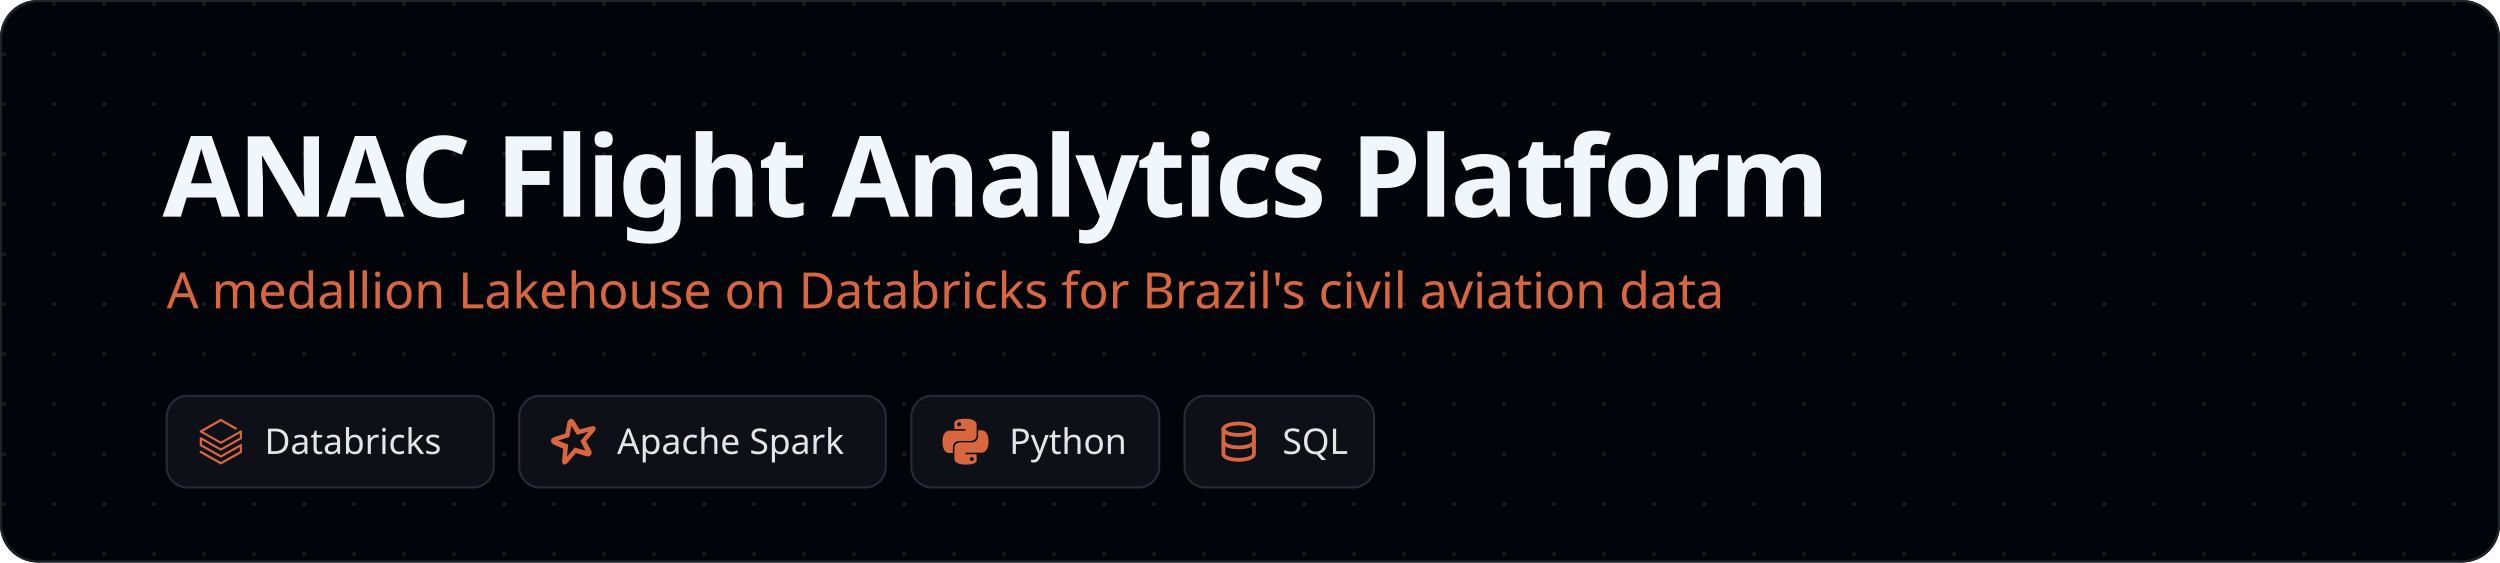
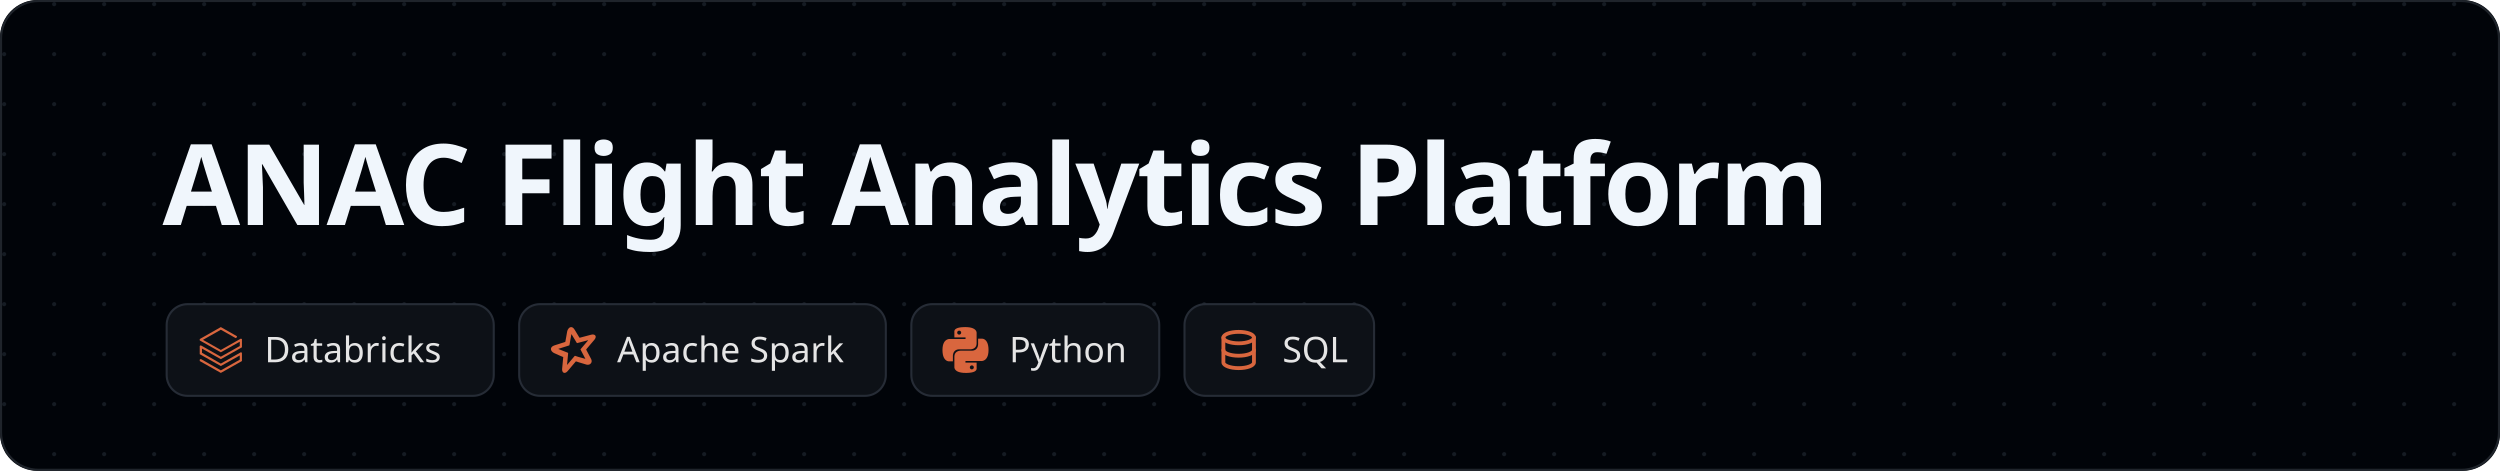
- <svg xmlns="http://www.w3.org/2000/svg" width="1200" height="270" viewBox="0 0 1200 270" role="img" aria-label="ANAC Flight Analytics Platform. A medallion Lakehouse on Databricks for Brazil's civil aviation data.">
+ <svg xmlns="http://www.w3.org/2000/svg" width="1200" height="226" viewBox="0 0 1200 226" role="img" aria-label="ANAC Flight Analytics Platform. A medallion Lakehouse on Databricks for Brazil's civil aviation data.">
  <style>
  .sans { font-family: -apple-system, BlinkMacSystemFont, 'Segoe UI', 'Noto Sans', Helvetica, Arial, sans-serif; } .mono { font-family: ui-monospace, SFMono-Regular, 'SF Mono', Menlo, Consolas, 'Liberation Mono', monospace; }
</style>
  <defs>
    <pattern id="grid" width="24" height="24" patternUnits="userSpaceOnUse">
      <circle cx="2" cy="2" r="1" fill="#151B23" />
    </pattern>
  </defs>
-   <rect width="1200" height="270" rx="18" fill="#010409" />
-   <rect width="1200" height="270" rx="18" fill="url(#grid)" />
-   <rect x=".5" y=".5" width="1199" height="269" rx="18" fill="none" stroke="#1F242B" />
-   <text x="78" y="104" class="sans" font-size="54" font-weight="700" fill="#F0F6FC" letter-spacing="-1.2">ANAC Flight Analytics Platform</text>
-   <text x="80" y="148" class="sans" font-size="24" fill="#D9663E">A medallion Lakehouse on Databricks for Brazil's civil aviation data</text>
+   <rect width="1200" height="226" rx="18" fill="#010409" />
+   <rect width="1200" height="226" rx="18" fill="url(#grid)" />
+   <rect x=".5" y=".5" width="1199" height="225" rx="18" fill="none" stroke="#1F242B" />
+   <text x="78" y="108" class="sans" font-size="54" font-weight="700" fill="#F0F6FC" letter-spacing="-1.2">ANAC Flight Analytics Platform</text>
  <g>
-     <rect x="80" y="190" width="157" height="44" rx="10" fill="#0D1117" stroke="#262C36" />
-     <svg x="95" y="201.0" width="22" height="22" viewBox="0 0 24 24">
+     <rect x="80" y="146" width="157" height="44" rx="10" fill="#0D1117" stroke="#262C36" />
+     <svg x="95" y="157.0" width="22" height="22" viewBox="0 0 24 24">
      <path fill="#D9663E" d="M.95 14.184L12 20.403l9.919-5.55v2.21L12 22.662l-10.484-5.96-.565.308v.77L12 24l11.05-6.218v-4.317l-.515-.309L12 19.118l-9.867-5.653v-2.21L12 16.805l11.05-6.218V6.32l-.515-.308L12 11.974 2.647 6.681 12 1.388l7.76 4.368.668-.411v-.566L12 0 .95 6.27v.72L12 13.207l9.919-5.55v2.26L12 15.52 1.516 9.56l-.565.308Z" />
    </svg>
-     <text x="127" y="217.9" class="sans" font-size="17" fill="#E5E5E5">Databricks</text>
+     <text x="127" y="173.9" class="sans" font-size="17" fill="#E5E5E5">Databricks</text>
  </g>
  <g>
-     <rect x="249.2" y="190" width="176" height="44" rx="10" fill="#0D1117" stroke="#262C36" />
-     <svg x="264.2" y="201.0" width="22" height="22" viewBox="0 0 24 24">
+     <rect x="249.2" y="146" width="176" height="44" rx="10" fill="#0D1117" stroke="#262C36" />
+     <svg x="264.2" y="157.0" width="22" height="22" viewBox="0 0 24 24">
      <path fill="#D9663E" d="M10.812 0c-.425.013-.845.215-1.196.605a3.593 3.593 0 00-.493.722c-.355.667-.425 1.415-.556 2.143a551.9 551.9 0 00-.726 4.087c-.027.16-.096.227-.244.273C5.83 8.386 4.06 8.94 2.3 9.514c-.387.125-.773.289-1.114.506-1.042.665-1.196 1.753-.415 2.71.346.422.79.715 1.284.936 1.1.49 2.202.976 3.3 1.47.019.01.036.013.053.019h-.004l1.306.535c0 .023.002.045 0 .073-.2 2.03-.39 4.063-.58 6.095-.04.419-.012.831.134 1.23.317.87 1.065 1.148 1.881.701.372-.204.666-.497.937-.818 1.372-1.623 2.746-3.244 4.113-4.872.111-.133.205-.15.363-.098.349.117.697.231 1.045.347h.001c.02.012.045.02.073.03l.142.042c1.248.416 2.68.775 3.929 1.19.4.132.622.164 1.045.098.311-.048.592-.062.828-.236.602-.33.995-.957.988-1.682-.005-.427-.154-.813-.35-1.186-.82-1.556-1.637-3.113-2.461-4.666-.078-.148-.076-.243.037-.375 1.381-1.615 2.756-3.236 4.133-4.855.272-.32.513-.658.653-1.058.308-.878-.09-1.57-1-1.741a2.783 2.783 0 00-1.235.069c-1.974.521-3.947 1.041-5.918 1.57-.175.047-.26.015-.355-.144a353.08 353.08 0 00-2.421-4.018 4.61 4.61 0 00-.652-.849c-.371-.37-.802-.549-1.227-.536zm.172 3.703a.592.592 0 01.189.211c.87 1.446 1.742 2.89 2.609 4.338.07.118.135.16.277.121 1.525-.41 3.052-.813 4.579-1.217.367-.098.735-.193 1.103-.289a.399.399 0 01-.1.2c-1.259 1.48-2.516 2.962-3.779 4.438-.11.13-.12.22-.04.37.937 1.803 1.768 3.309 2.498 4.76l-3.696-1.019c-.538-.18-1.077-.358-1.615-.539-.163-.055-.25-.03-.36.1-1.248 1.488-2.504 2.97-3.759 4.454a.398.398 0 01-.18.132c.035-.378.068-.757.104-1.136.149-1.572.297-3.144.451-4.716-.03-.318.117-.405-.322-.545-1.493-.593-3.346-1.321-4.816-1.905a.595.595 0 01.24-.134c1.797-.57 3.595-1.14 5.394-1.705.127-.04.199-.092.211-.233.013-.148.05-.294.076-.441.241-1.363.483-2.726.726-4.088.068-.386.14-.771.21-1.157z" />
    </svg>
-     <text x="296.2" y="217.9" class="sans" font-size="17" fill="#E5E5E5">Apache Spark</text>
+     <text x="296.2" y="173.9" class="sans" font-size="17" fill="#E5E5E5">Apache Spark</text>
  </g>
  <g>
-     <rect x="437.44" y="190" width="119" height="44" rx="10" fill="#0D1117" stroke="#262C36" />
-     <svg x="452.44" y="201.0" width="22" height="22" viewBox="0 0 24 24">
+     <rect x="437.44" y="146" width="119" height="44" rx="10" fill="#0D1117" stroke="#262C36" />
+     <svg x="452.44" y="157.0" width="22" height="22" viewBox="0 0 24 24">
      <path fill="#D9663E" d="M14.25.18l.9.2.73.26.59.3.45.32.34.34.25.34.16.33.1.3.04.26.02.2-.01.13V8.5l-.05.63-.13.55-.21.46-.26.38-.3.31-.33.25-.35.19-.35.14-.33.1-.3.07-.26.04-.21.02H8.77l-.69.05-.59.14-.5.22-.41.27-.33.32-.27.35-.2.36-.15.37-.1.35-.07.32-.04.27-.02.21v3.06H3.17l-.21-.03-.28-.07-.32-.12-.35-.18-.36-.26-.36-.36-.35-.46-.32-.59-.28-.73-.21-.88-.14-1.05-.05-1.23.06-1.22.16-1.04.24-.87.32-.71.36-.57.4-.44.42-.33.42-.24.4-.16.36-.1.32-.05.24-.01h.16l.06.01h8.16v-.83H6.18l-.01-2.75-.02-.37.05-.34.11-.31.17-.28.25-.26.31-.23.38-.2.44-.18.51-.15.58-.12.64-.1.71-.06.77-.04.84-.02 1.27.05zm-6.3 1.98l-.23.33-.08.41.08.41.23.34.33.22.41.09.41-.09.33-.22.23-.34.08-.41-.08-.41-.23-.33-.33-.22-.41-.09-.41.09zm13.09 3.95l.28.06.32.12.35.18.36.27.36.35.35.47.32.59.28.73.21.88.14 1.04.05 1.23-.06 1.23-.16 1.04-.24.86-.32.71-.36.57-.4.45-.42.33-.42.24-.4.16-.36.09-.32.05-.24.02-.16-.01h-8.22v.82h5.84l.01 2.76.02.36-.05.34-.11.31-.17.29-.25.25-.31.24-.38.2-.44.17-.51.15-.58.13-.64.09-.71.07-.77.04-.84.01-1.27-.04-1.07-.14-.9-.2-.73-.25-.59-.3-.45-.33-.34-.34-.25-.34-.16-.33-.1-.3-.04-.25-.02-.2.01-.13v-5.34l.05-.64.13-.54.21-.46.26-.38.3-.32.33-.24.35-.2.35-.14.33-.1.3-.06.26-.04.21-.02.13-.01h5.84l.69-.05.59-.14.5-.21.41-.28.33-.32.27-.35.2-.36.15-.36.1-.35.07-.32.04-.28.02-.21V6.07h2.09l.14.01zm-6.47 14.25l-.23.33-.08.41.08.41.23.33.33.23.41.08.41-.08.33-.23.23-.33.08-.41-.08-.41-.23-.33-.33-.23-.41-.08-.41.08z" />
    </svg>
-     <text x="484.44" y="217.9" class="sans" font-size="17" fill="#E5E5E5">Python</text>
+     <text x="484.44" y="173.9" class="sans" font-size="17" fill="#E5E5E5">Python</text>
  </g>
  <g>
-     <rect x="568.56" y="190" width="91" height="44" rx="10" fill="#0D1117" stroke="#262C36" />
-     <svg x="583.56" y="201.0" width="22" height="22" viewBox="0 0 24 24">
+     <rect x="568.56" y="146" width="91" height="44" rx="10" fill="#0D1117" stroke="#262C36" />
+     <svg x="583.56" y="157.0" width="22" height="22" viewBox="0 0 24 24">
      <g fill="none" stroke="#D9663E" stroke-width="2" stroke-linecap="round">
        <ellipse cx="12" cy="5.5" rx="8" ry="3" />
        <path d="M4 5.5v13c0 1.66 3.58 3 8 3s8-1.34 8-3v-13" />
        <path d="M4 12c0 1.66 3.58 3 8 3s8-1.34 8-3" />
      </g>
    </svg>
-     <text x="615.56" y="217.9" class="sans" font-size="17" fill="#E5E5E5">SQL</text>
+     <text x="615.56" y="173.9" class="sans" font-size="17" fill="#E5E5E5">SQL</text>
  </g>
</svg>
